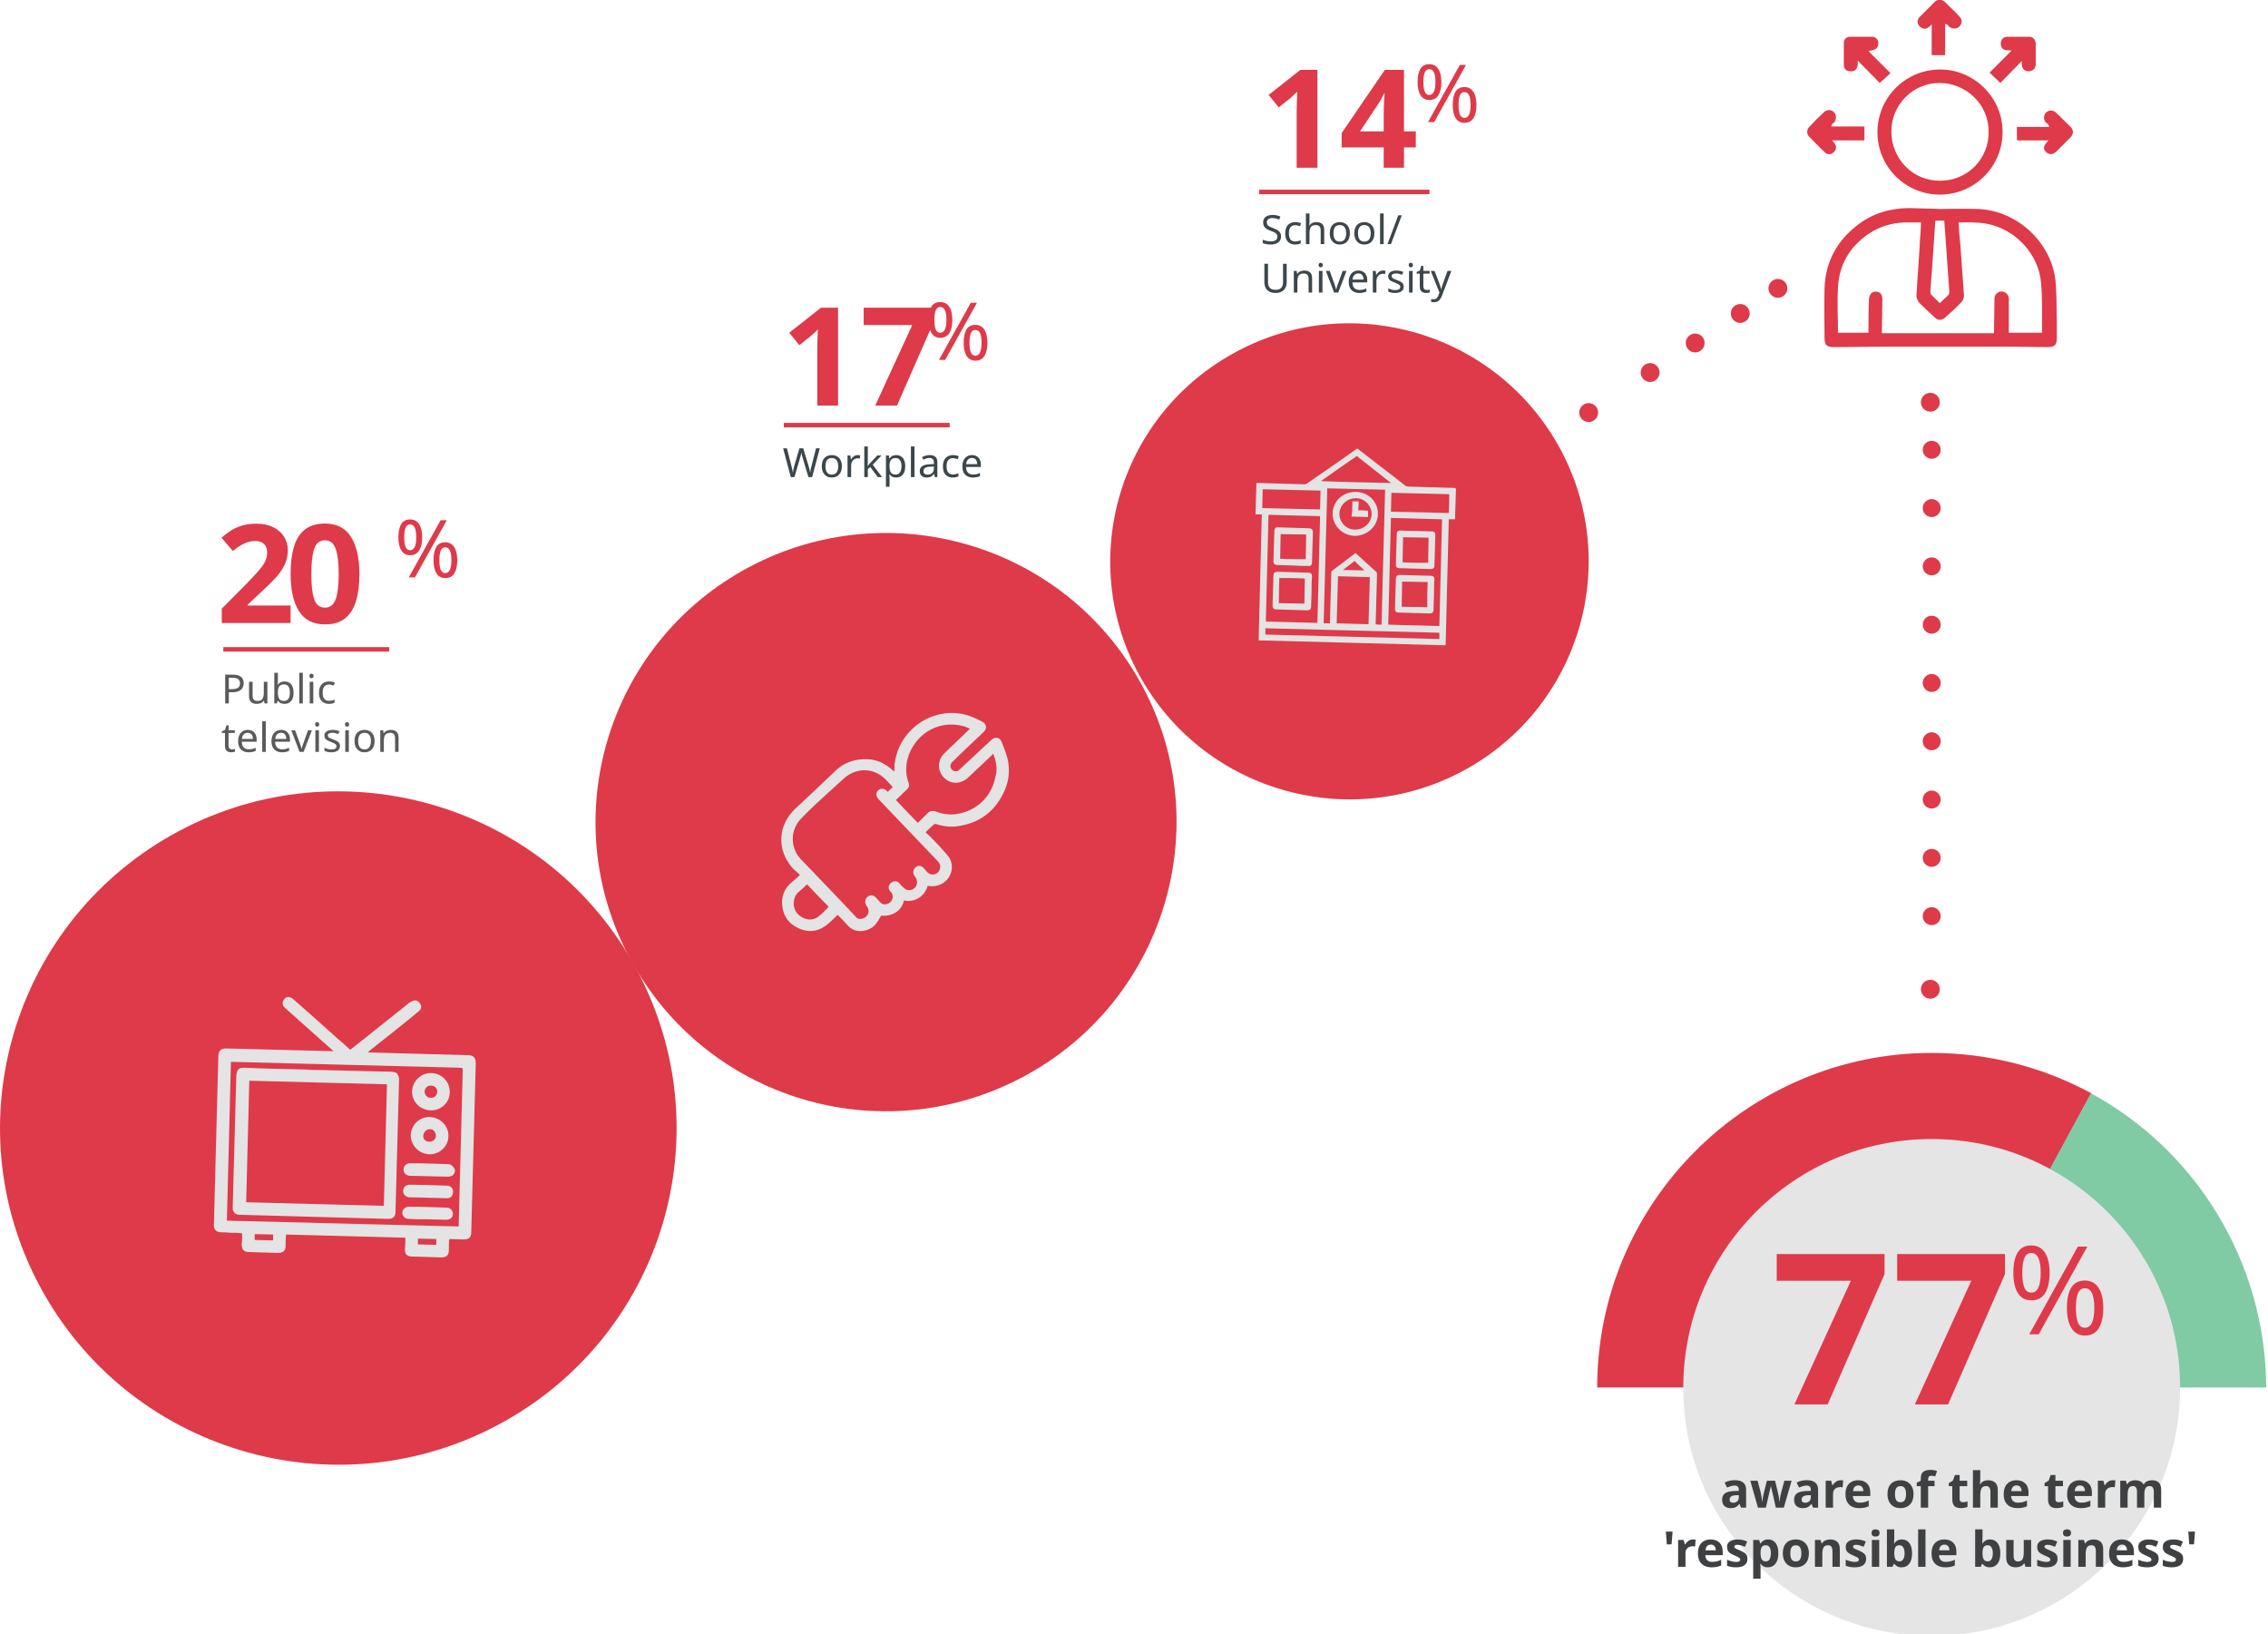
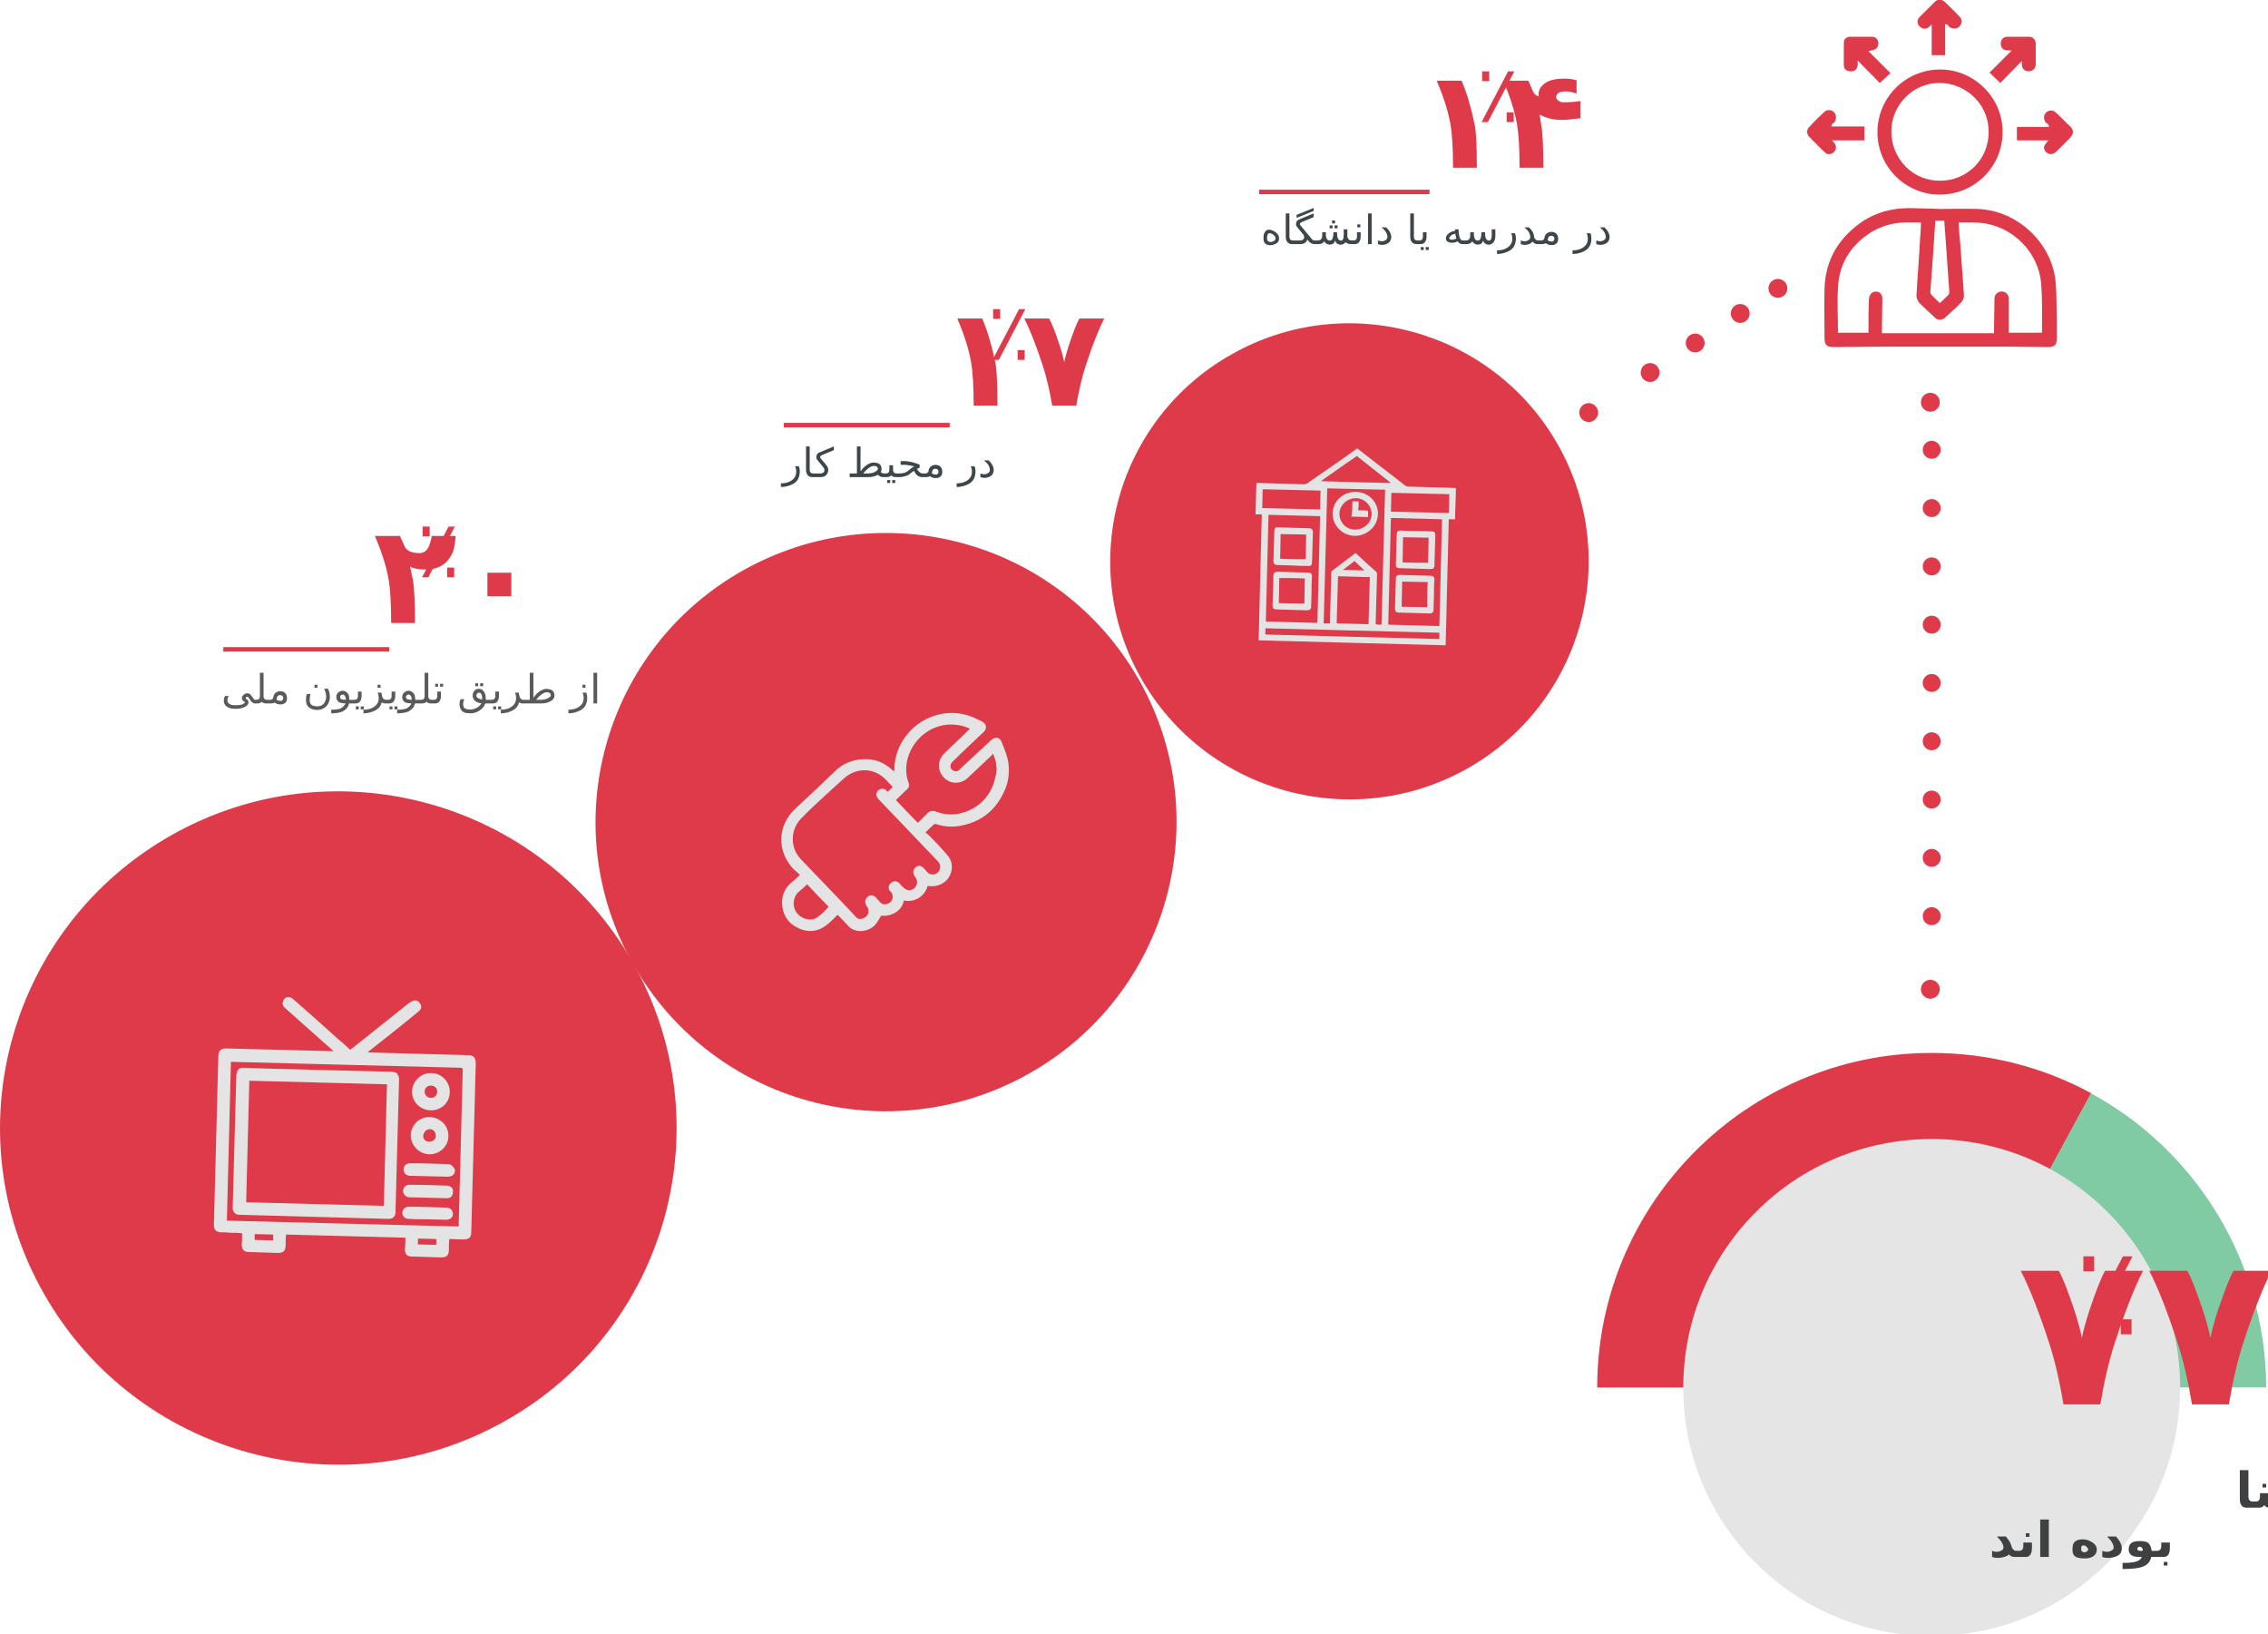
<svg xmlns="http://www.w3.org/2000/svg" version="1.1" id="SVG_T1G2" x="0px" y="0px" viewBox="0 0 505.8 364.3" data-viewBox="0 0 505.8 364.3" style="enable-background:new 0 0 505.8 364.3;" xml:space="preserve">
  <style type="text/css">
	#SVG_T1G2 .st0{fill:#DF3A4A;}
	#SVG_T1G2 .st1{fill:none;}
	#SVG_T1G2 .st2{fill:#80CAA4;}
	#SVG_T1G2 .st3{fill:#E5E5E5;}
	#SVG_T1G2 .st4{fill:#DE3A4A;}
	#SVG_T1G2 .st5{fill:none;stroke:#DE3A4A;stroke-width:4;stroke-linecap:round;stroke-linejoin:round;stroke-dasharray:0,13;}
	#SVG_T1G2 .st6{fill:none;stroke:#DE3A4A;stroke-width:4.204;stroke-linecap:round;stroke-linejoin:round;}
	#SVG_T1G2 .st7{fill:none;stroke:#DE3A4A;stroke-width:4.204;stroke-linecap:round;stroke-linejoin:round;stroke-dasharray:0,12.014;}
	#SVG_T1G2 .st8{fill:none;stroke:#DE3A4A;}
	#SVG_T1G2 .st9{fill:#E4E4E4;}
	#SVG_T1G2 .st10{fill:#3C464B;}
	#SVG_T1G2 .st11{font-family:'Raleway'; font-weight:400;}
	#SVG_T1G2 .st12{font-size:9px;}
	#SVG_T1G2 .st13{fill:#5A5A5A;}
	#SVG_T1G2 .st14{font-size:8.454px;}
	#SVG_T1G2 .st15{font-family:'Raleway'; font-weight:600;}
	#SVG_T1G2 .st16{font-size:30.571px;}
	#SVG_T1G2 .st17{font-size:17.823px;}
	#SVG_T1G2 .st19{fill:#3E4042;}
	#SVG_T1G2 .st20{font-family:'Raleway'; font-weight:600;}
	#SVG_T1G2 .st21{font-size:11px;}
	#SVG_T1G2 .st22{font-size:13.453px;}
	#SVG_T1G2 .st23{font-size:46.958px;}
	#SVG_T1G2 .st24{font-family:'Raleway'; font-weight:300;}
	#SVG_T1G2 .st25{font-size:27.377px;}
</style>
  <g class="anim2">
    <line class="st5" x1="430.8" y1="100.3" x2="430.8" y2="215.3" />
    <path class="st6" d="M430.5,220.6L430.5,220.6 M430.5,89.7L430.5,89.7" />
  </g>
  <g class="anim3">
    <path class="st4" d="M431.6,49.3c-0.4,6-0.7,10.6-1.1,15.8c0,0.2,0.1,0.5,0.2,0.6c0.6,0.6,1.3,1.3,1.9,1.9c0.6-0.5,1-1,1.6-1.5   c0.5-0.4,0.6-0.8,0.5-1.4c-0.3-4.2-0.6-8.6-0.9-12.8c-0.1-0.8-0.1-1.7-0.2-2.7H431.6z M455.4,74.3c0,0,0-0.3,0-0.4   c0-3.6,0.1-7.1-0.2-10.7c-0.5-6.5-5.7-12.1-12.1-13.3c-2.1-0.4-4.2-0.3-6.3-0.3c0.1,1.8,0.2,3.4,0.4,5.1c0.3,3.7,0.5,7.5,0.8,11.2   c0,0.5-0.2,1.1-0.6,1.5c-1.1,1.2-2.4,2.3-3.6,3.4c-0.8,0.7-1.6,0.7-2.3,0c-1.2-1.1-2.4-2.2-3.5-3.3c-0.3-0.4-0.6-1-0.6-1.5   c0.2-4.2,0.6-8.4,0.8-12.7c0.1-1.2,0.2-2.5,0.2-3.7c-1.3,0-2.4,0-3.6,0c-2.9,0.1-5.6,0.9-8,2.5c-4.3,2.9-6.7,7-6.9,12.1   c-0.2,3.2,0,6.5,0,9.7c0,0.1,0,0.3,0,0.3h6.8c0,0,0-0.5,0-0.7c0-2.2,0-4.4,0.1-6.6c0-0.4,0.1-0.8,0.3-1.2c0.4-0.6,1-0.8,1.7-0.6   c0.7,0.2,1,0.8,1,1.6c0,2.1-0.1,4.3-0.1,6.4c0,0.4,0,1.2,0,1.2h25v-0.8c0-2.3,0.1-4.6,0.1-6.9c0-0.9,0.7-1.6,1.6-1.6   c0.8,0,1.5,0.6,1.6,1.5c0,0.2,0,0.5,0,0.7c0,2.1,0,4.2,0,6.3c0,0.3,0,0.7,0,0.7H455.4z M432.8,46.6c0,0,5.6-0.1,8.4,0   c8.7,0.4,16.2,7.4,17.2,15.9c0.3,2.9,0.2,5.8,0.3,8.6c0,1.5,0,2.9,0,4.4c0,1.4-0.5,1.9-2,1.9c-2.9,0-5.8-0.1-8.6-0.1   c-9.3,0-18.7,0-28,0c-3.7,0-7.4,0.1-11.1,0.1c-1.6,0-2.1-0.4-2.1-2.1c0-3.7-0.1-7.3,0-11c0.2-6,2.8-10.7,7.6-14.3   c3.3-2.5,7.2-3.6,11.4-3.6C428.1,46.5,430.8,46.5,432.8,46.6c0,0,0-0.2,0-0.2" />
    <path class="st4" d="M432.7,40.3c6.1,0,10.9-4.9,10.8-11c0-6-5-10.8-11-10.8c-5.9,0-10.7,4.9-10.7,10.8   C421.8,35.5,426.7,40.4,432.7,40.3 M446.6,29.5c0,7.7-6.3,13.9-14,13.9c-7.7,0-14-6.3-13.9-14.1c0.1-7.7,6.4-13.9,14.2-13.8   C440.4,15.6,446.7,21.9,446.6,29.5" />
    <path class="st4" d="M450.9,13.6c-1.7,1.7-3.3,3.4-4.8,4.9c-0.8-0.8-1.6-1.5-2.4-2.3c1.6-1.6,3.2-3.2,4.9-4.9   c-0.5-0.1-0.9-0.1-1.2-0.1c-0.8-0.1-1.2-0.7-1.2-1.5c0-0.8,0.5-1.4,1.3-1.5c1.7,0,3.4,0,5.1,0c0.8,0,1.4,0.7,1.4,1.6   c0,1.5,0,3,0,4.5c0,1-0.7,1.6-1.6,1.6c-0.9,0-1.5-0.6-1.5-1.6C450.9,14.2,450.9,14,450.9,13.6" />
    <path class="st4" d="M433.8,5.3v7h-3v-7c0,0.3-0.4,0.5-0.6,0.7c-0.7,0.6-1.4,0.5-2.1-0.1c-0.6-0.6-0.6-1.5,0-2.1   c1.1-1.1,2.3-2.3,3.4-3.4c0.6-0.6,1.5-0.6,2.2,0c1.1,1.1,2.3,2.2,3.3,3.3c0.7,0.7,0.6,1.5,0,2.2c-0.6,0.6-1.7,0.6-2.4,0   C434.5,5.8,434.8,5.7,433.8,5.3" />
    <path class="st4" d="M456.8,31.3h-7v-3h7.2c-0.3-1-0.5-0.7-0.7-0.9c-0.6-0.7-0.6-1.7,0-2.3c0.6-0.6,1.6-0.6,2.2,0   c1.1,1,2.1,2.1,3.2,3.1c0.8,0.8,0.8,1.6,0,2.5c-1,1-2,2-3,3c-0.8,0.8-1.7,0.9-2.4,0.2c-0.7-0.7-0.6-1.3,0.2-2.2   c0.1-0.1,0.2-0.4,0.5-0.4" />
    <path class="st4" d="M416.7,11.4c1.7,1.7,3.3,3.3,4.9,4.9c-0.8,0.8-1.5,1.4-2.4,2.2c-1.5-1.6-3.2-3.2-4.9-5c0,0.5,0,0.7,0,1   c-0.1,0.9-0.7,1.5-1.6,1.4c-0.9,0-1.5-0.5-1.5-1.4c0-1.7,0-3.3,0-5c0-0.7,0.6-1.3,1.3-1.3c1.7,0,3.3,0,5,0c0.9,0,1.4,0.7,1.4,1.5   c0,0.8-0.5,1.4-1.4,1.5C417.4,11.3,417.1,11.3,416.7,11.4" />
    <path class="st4" d="M415.8,28.3v3h-7.4c0.3,0,0.5,0.4,0.7,0.6c0.5,0.7,0.5,1.4-0.1,2c-0.6,0.6-1.5,0.7-2.1,0   c-1.2-1.1-2.3-2.3-3.5-3.5c-0.5-0.6-0.5-1.4,0-2c1.1-1.2,2.2-2.3,3.4-3.4c0.6-0.6,1.6-0.6,2.2,0c0.6,0.6,0.6,1.7,0,2.4   c-0.2,0.2-0.3-0.2-0.6,0.8H415.8z" />
  </g>
  <g class="anim4">
    <line class="st7" x1="388.1" y1="69.9" x2="358.5" y2="89.3" />
    <path class="st6" d="M354.3,92L354.3,92 M396.5,64.3L396.5,64.3" />
  </g>
  <g class="anim5">
    <path class="st4" d="M327.2,171.4c25.6-14.4,34.7-46.8,20.2-72.3S300.3,64.5,274.7,79c-25.6,14.4-34.7,46.8-20.2,72.3   C269,176.8,301.6,185.8,327.2,171.4" />
    <path class="st1" d="M274.7,79c-25.6,14.4-34.7,46.8-20.2,72.3c14.5,25.5,47.1,34.5,72.7,20.1c25.6-14.4,34.7-46.8,20.2-72.3   c-9.8-17.3-27.9-27-46.5-27C292,72.1,283,74.3,274.7,79" />
    <path class="st9" d="M299.5,127.1c1.6,0,3.1,0.1,4.8,0.1c-0.8-0.7-1.5-1.4-2.2-2.1C301.2,125.8,300.4,126.4,299.5,127.1   M310.2,107.7C310.2,107.7,310.2,107.7,310.2,107.7c-2.5-2-5.1-4-7.6-6c-2.7,1.8-5.3,3.7-7.9,5.5c0,0,0,0,0,0.1   C299.9,107.5,305,107.6,310.2,107.7 M281.5,113.3c4.3,0.1,8.6,0.2,12.9,0.3c0-1.4,0.1-2.8,0.1-4.2c-4.3-0.1-8.6-0.2-12.9-0.3   C281.6,110.5,281.5,111.9,281.5,113.3 M323.2,110.2c-4.3-0.1-8.6-0.2-12.9-0.3c0,1.4-0.1,2.8-0.1,4.2c4.3,0.1,8.6,0.2,12.9,0.3   C323.2,113,323.2,111.6,323.2,110.2 M321,141.1c-12.9-0.3-25.9-0.7-38.8-1c0,0.5,0,0.9,0,1.4c12.9,0.3,25.8,0.7,38.8,1   C321,142,321,141.5,321,141.1 M305.5,128.7c-2.4-0.1-4.8-0.1-7.1-0.2c-0.1,3.5-0.2,7-0.3,10.5c2.4,0.1,4.8,0.1,7.1,0.2   C305.3,135.7,305.4,132.2,305.5,128.7 M321,139.6c0.2-8,0.4-15.9,0.6-23.8c-3.8-0.1-7.6-0.2-11.4-0.3c-0.2,8-0.4,15.9-0.6,23.8   C313.4,139.4,317.2,139.5,321,139.6 M282.9,114.8c-0.2,8-0.4,15.9-0.6,23.8c3.8,0.1,7.6,0.2,11.5,0.3c0.2-8,0.4-15.9,0.6-23.8   C290.5,115,286.7,114.9,282.9,114.8 M308.1,139.3c0.3-10.1,0.5-20.1,0.8-30.1c-4.3-0.1-8.6-0.2-12.9-0.3   c-0.3,10.1-0.5,20.1-0.8,30.1c0.5,0,0.9,0,1.4,0c0-0.1,0-0.3,0-0.4c0.1-3.6,0.2-7.3,0.3-10.9c0-0.2,0.1-0.4,0.3-0.5   c1.4-1.1,2.8-2.1,4.2-3.2c0.3-0.2,0.6-0.4,0.9-0.7c1.5,1.4,3,2.8,4.6,4.2c0.2,0.2,0.2,0.3,0.2,0.6c-0.1,3.6-0.2,7.1-0.3,10.7   c0,0.1,0,0.3,0,0.4C307.2,139.3,307.6,139.3,308.1,139.3 M324.5,115.8c-0.5,0-0.9,0-1.4,0c-0.2,9.4-0.5,18.7-0.7,28.1   c-13.9-0.4-27.8-0.7-41.7-1.1c0.2-9.3,0.5-18.7,0.7-28.1c-0.5,0-0.9,0-1.4,0c0.1-2.4,0.1-4.7,0.2-7c0.1,0,0.3,0,0.4,0   c3.4,0.1,6.8,0.2,10.3,0.3c0.2,0,0.4-0.1,0.6-0.2c3.6-2.5,7.3-5,10.9-7.6c0.1-0.1,0.2-0.1,0.3-0.2c1.5,1.2,3,2.3,4.5,3.5   c2.1,1.6,4.2,3.2,6.2,4.8c0.2,0.1,0.4,0.2,0.6,0.2c3.4,0.1,6.9,0.2,10.3,0.3c0.3,0,0.4,0.1,0.4,0.4c-0.1,2.1-0.1,4.2-0.2,6.2   C324.5,115.6,324.5,115.7,324.5,115.8" />
    <path class="st9" d="M302.4,111.1c-2,0-3.6,1.5-3.7,3.4c0,2,1.5,3.6,3.5,3.6c2,0,3.6-1.5,3.7-3.4   C305.9,112.7,304.3,111.1,302.4,111.1 M307.3,114.7c-0.1,2.7-2.4,4.8-5.2,4.8c-2.8-0.1-5-2.4-4.9-5.1c0.1-2.7,2.4-4.8,5.2-4.7   C305.2,109.7,307.4,112,307.3,114.7" />
    <path class="st9" d="M290.9,134.6c0-1.9,0.1-3.7,0.1-5.6c-1.9-0.1-3.8-0.1-5.7-0.1c0,1.9-0.1,3.7-0.1,5.6   C287.1,134.5,289,134.6,290.9,134.6 M292.5,131.9c0,1.1-0.1,2.2-0.1,3.3c0,0.7-0.3,0.9-1,0.9c-2.2-0.1-4.5-0.1-6.7-0.2   c-0.7,0-0.9-0.3-0.9-0.9c0.1-2.2,0.1-4.4,0.2-6.6c0-0.7,0.3-0.9,1-0.9c2.2,0.1,4.5,0.1,6.7,0.2c0.7,0,0.9,0.3,0.9,0.9   C292.5,129.7,292.5,130.8,292.5,131.9" />
    <path class="st9" d="M285.5,124.6c1.9,0.1,3.8,0.1,5.7,0.1c0-1.9,0.1-3.7,0.1-5.5c-1.9,0-3.8-0.1-5.7-0.1   C285.6,120.9,285.5,122.8,285.5,124.6 M288.3,126.1c-1.1,0-2.3-0.1-3.4-0.1c-0.6,0-0.9-0.3-0.9-0.9c0.1-2.2,0.1-4.5,0.2-6.7   c0-0.6,0.3-0.9,0.9-0.8c2.3,0.1,4.6,0.1,6.8,0.2c0.6,0,0.9,0.3,0.9,0.9c-0.1,2.2-0.1,4.5-0.2,6.7c0,0.6-0.3,0.9-0.9,0.8   C290.6,126.2,289.5,126.2,288.3,126.1" />
    <path class="st9" d="M318.4,129.8c-1.9,0-3.8-0.1-5.7-0.1c0,1.9-0.1,3.7-0.1,5.6c1.9,0,3.8,0.1,5.7,0.1   C318.3,133.5,318.3,131.6,318.4,129.8 M319.8,132.6c0,1.1-0.1,2.2-0.1,3.4c0,0.5-0.3,0.8-0.8,0.8c-2.3-0.1-4.7-0.1-7-0.2   c-0.5,0-0.8-0.3-0.8-0.8c0.1-2.3,0.1-4.5,0.2-6.8c0-0.5,0.3-0.8,0.8-0.8c2.3,0.1,4.7,0.1,7,0.2c0.5,0,0.8,0.3,0.8,0.8   C319.8,130.3,319.8,131.5,319.8,132.6" />
    <path class="st9" d="M312.9,119.8c0,1.9-0.1,3.7-0.1,5.6c1.9,0.1,3.8,0.1,5.7,0.1c0-1.9,0.1-3.7,0.1-5.6   C316.7,119.9,314.8,119.8,312.9,119.8 M315.8,118.4c1.2,0,2.3,0.1,3.5,0.1c0.6,0,0.8,0.3,0.8,0.8c-0.1,2.3-0.1,4.5-0.2,6.8   c0,0.6-0.3,0.8-0.9,0.8c-2.3-0.1-4.6-0.1-6.9-0.2c-0.6,0-0.8-0.3-0.8-0.8c0.1-2.3,0.1-4.5,0.2-6.8c0-0.6,0.3-0.8,0.9-0.8   C313.5,118.4,314.7,118.4,315.8,118.4" />
    <path class="st9" d="M301.6,111.8c0.5,0,0.9,0,1.4,0c0,0.7,0,1.3-0.1,2c0.8,0,1.5,0,2.2,0.1c0,0.5,0,0.9,0,1.4   c-1.2,0-2.4-0.1-3.7-0.1C301.6,114.1,301.6,113,301.6,111.8" />
  </g>
  <g class="anim6">
    <line class="st8" x1="280.8" y1="42.8" x2="318.8" y2="42.8" />
-     <text transform="matrix(1.0052 0 0 1 281.1185 37.4027)" class="st4 st15 st16">14</text>
-     <text transform="matrix(1.0052 0 0 1 315.2591 27.2221)" class="st4 st11 st17">%</text>
-     <text transform="matrix(1.0052 0 0 1 281.1576 54.4369)">
-       <tspan x="0" y="0" class="st10 st11 st12">School/ </tspan>
-       <tspan x="0" y="10.8" class="st10 st11 st12">University</tspan>
-     </text>
+     <text transform="matrix(1.0052 0 0 1 316.1185 37.4027)" class="rtl st4 st15 st16">۱۴</text>
+     <text transform="matrix(1.0052 0 0 1 329.2591 27.2221)" class="rtl st4 st11 st17">٪</text>
+     <text transform="matrix(1.0052 0 0 1 281.1576 54.4369)" class="st10 st11 st12">در مدرسه یا دانشگاه</text>
  </g>
  <g class="anim7">
    <path class="st4" d="M229.5,239.4c31.1-17.5,42.1-56.9,24.5-87.8c-17.6-31-57.1-41.9-88.3-24.4c-31.1,17.5-42.1,56.9-24.5,87.8   C158.8,246.1,198.3,257,229.5,239.4" />
    <path class="st1" d="M165.7,127.3c-31.1,17.5-42.1,56.9-24.5,87.8c17.6,31,57.1,41.9,88.3,24.4c31.1-17.5,42.1-56.9,24.5-87.8   c-11.9-21-33.9-32.7-56.4-32.7C186.7,118.9,175.8,121.6,165.7,127.3" />
    <path class="st9" d="M184.8,202.2c-1.6-1.6-3.2-3.3-4.8-5c-0.6,0.6-1.3,1.2-2,1.8c-1.2,1.1-1.4,3.4-0.1,4.8c1.3,1.4,3.4,1.7,4.7,0.5  C183.5,203.7,184.1,202.9,184.8,202.2 M221.5,168.1c-0.2,0.1-0.3,0.3-0.4,0.4c-1.7,1.6-3.5,3.3-5.2,4.9c-1.8,1.7-4.4,1.5-5.8-0.5  c-1.1-1.5-0.9-3.6,0.6-5c1.7-1.7,3.5-3.3,5.2-5c0.1-0.1,0.2-0.2,0.4-0.4c-1.6-0.8-3.3-1-5-0.9c-6.5,0.6-10.7,7.3-8.7,12.9  c0.3,0.7,0.1,1.2-0.5,1.7c-0.8,0.7-1.5,1.5-2.3,2.2c1.6,1.7,3.2,3.4,4.9,5.1c0.7-0.7,1.4-1.4,2.1-2.1c0.6-0.6,1.2-0.7,2-0.4  c1.3,0.5,2.6,0.7,4,0.6c4.7-0.5,8.3-3.7,9.2-8.4C222.5,171.6,222.2,169.8,221.5,168.1 M199.1,175.5c-0.6-0.6-1.1-1.2-1.7-1.8  c-2.6-2.5-6.3-2.6-9.1-0.2c-1.1,1-2.2,2-3.3,3c-2.2,2-4.4,4-6.4,6.1c-2.4,2.5-2.4,6.5,0,9c4.1,4.3,8.3,8.6,12.4,13  c0.2,0.2,0.4,0.3,0.6,0.3c0.6,0.1,1.4-0.2,1.8-0.8c0.4-0.6,0.4-1.3,0-1.9c-0.1-0.2-0.3-0.3-0.3-0.5c-0.3-0.6-0.1-1.4,0.5-1.8  c0.5-0.4,1.2-0.3,1.7,0.2c0.4,0.4,0.7,0.8,1.1,1.2c0.1,0.1,0.3,0.2,0.4,0.3c0.7,0.2,1.6-0.1,2-0.7c0.4-0.6,0.4-1.4-0.1-2  c-0.1-0.1-0.2-0.2-0.3-0.3c-0.4-0.6-0.2-1.4,0.4-1.8c0.6-0.4,1.3-0.4,1.8,0.2c0.3,0.4,0.7,0.8,1.1,1.1c0.6,0.6,1.7,0.5,2.3-0.1  c0.6-0.6,0.7-1.6,0.2-2.3c-0.1-0.1-0.1-0.2-0.2-0.3c-0.5-0.6-0.4-1.5,0.2-2c0.5-0.5,1.3-0.4,1.8,0.2c0.3,0.3,0.6,0.7,0.9,1  c0.9,0.8,2.4,0.4,2.7-0.8c0.2-0.8,0-1.3-0.6-1.9c-4.3-4.5-8.6-9-12.9-13.5c-0.2-0.2-0.3-0.3-0.4-0.5c-0.4-0.5-0.3-1.3,0.2-1.7  c0.5-0.4,1.2-0.4,1.7,0c0.1,0.1,0.3,0.3,0.4,0.4C198.3,176.2,198.7,175.9,199.1,175.5 M178.4,195.1c-0.6-0.6-1.3-1.1-1.8-1.7  c-3.4-4-3.1-9.4,0.7-13c3-2.8,6-5.6,8.9-8.4c2-2,4.5-2.8,7.3-2.7c2.2,0.1,4,1,5.6,2.5c0.1,0.1,0.2,0.1,0.3,0.3  c0.1-0.6,0.1-1.1,0.1-1.6c0.6-5.8,5.2-10.6,11.1-11.4c2.3-0.3,4.4,0,6.5,0.9c0.7,0.3,1.3,0.6,1.9,0.9c1,0.5,1.2,1.5,0.4,2.3  c-2.3,2.2-4.7,4.4-7,6.7c-0.6,0.6-0.6,1.4,0.1,1.9c0.5,0.3,1,0.3,1.5-0.2c1.5-1.4,3-2.8,4.5-4.2c0.9-0.8,1.7-1.6,2.6-2.4  c0.9-0.8,1.9-0.6,2.3,0.5c0.6,1.6,1.3,3.1,1.5,4.8c0.3,2.4-0.1,4.6-1.2,6.7c-1.9,3.9-5.1,6.3-9.3,7.1c-1.8,0.4-3.7,0.3-5.5-0.3  c-0.3-0.1-0.5-0.1-0.8,0.2c-0.5,0.5-1.1,1-1.7,1.6c0.4,0.4,0.8,0.7,1.1,1c1.3,1.3,2.5,2.6,3.7,4c1.3,1.4,1.4,3.3,0.5,4.9  c-0.9,1.5-2.6,2.3-4.4,2.1c-0.1,0-0.3,0-0.4-0.1c-0.7,2.5-3,3.8-5.3,3.3c-0.3,1.2-0.9,2.1-1.9,2.7c-1,0.6-2.1,0.8-3.2,0.7  c-0.4,0.7-0.8,1.4-1.3,2c-1.4,1.6-4.5,2.1-6.1,0.2c-0.7-0.8-1.5-1.6-2.3-2.4c-0.7,0.7-1.4,1.4-2.1,2c-2,1.7-4.2,2.1-6.6,1  c-2.4-1.1-3.6-3-3.7-5.7c0-1.8,0.7-3.3,2.1-4.5C177.1,196.3,177.7,195.8,178.4,195.1" />
  </g>
  <g class="anim8">
    <line class="st8" x1="174.8" y1="94.8" x2="211.8" y2="94.8" />
-     <text transform="matrix(1.0052 0 0 1 174.2083 90.4359)" class="st4 st15 st16">17</text>
-     <text transform="matrix(1.0052 0 0 1 206.1971 80.2553)" class="st4 st11 st17">%</text>
+     <text transform="matrix(1.0052 0 0 1 209.2083 90.4359)" class="rtl st4 st15 st16">۱۷</text>
+     <text transform="matrix(1.0052 0 0 1 220.1971 80.2553)" class="rtl st4 st11 st17">٪</text>
    <text transform="matrix(1.0052 0 0 1 174.5379 106.393)">
-       <tspan x="0" y="0" class="st10 st11 st12">Workplace</tspan>
+       <tspan x="0" y="0" class="st10 st11 st12">در محیط کار</tspan>
    </text>
  </g>
  <g class="anim9">
    <path class="st4" d="M112.6,316.9c36.3-20.4,49-66.2,28.5-102.3c-20.5-36.1-66.6-48.8-102.8-28.4C2,206.7-10.7,252.5,9.8,288.5   C30.3,324.6,76.4,337.3,112.6,316.9" />
    <path class="st1" d="M38.3,186.2C2,206.7-10.7,252.5,9.8,288.6c20.5,36.1,66.6,48.8,102.8,28.4c36.3-20.4,49-66.2,28.5-102.3   c-13.9-24.4-39.4-38.1-65.8-38.1C62.8,176.5,50.1,179.6,38.3,186.2" />
    <path id="SVG_T1G2_XMLID_41_" class="st1" d="M54.9,268.1c10.3,0.3,20.5,0.5,30.7,0.8c0.2-9,0.5-18.1,0.7-27.1c-10.3-0.3-20.5-0.5-30.7-0.8   C55.3,250.1,55.1,259.1,54.9,268.1z" />
    <path id="SVG_T1G2_XMLID_60_" class="st1" d="M95.8,254.6c0.8,0,1.4-0.5,1.5-1.3c0-0.8-0.5-1.4-1.3-1.5c-0.8,0-1.5,0.6-1.5,1.3   C94.4,253.9,95,254.5,95.8,254.6z" />
    <path id="SVG_T1G2_XMLID_61_" class="st1" d="M93.1,277.5c1.4,0,2.8,0.1,4.1,0.1c0-0.5,0-0.9,0-1.3c-1.4,0-2.7-0.1-4.1-0.1   C93.2,276.6,93.1,277,93.1,277.5z" />
    <path id="SVG_T1G2_XMLID_62_" class="st1" d="M96,244.8c0.8,0,1.5-0.5,1.5-1.3c0-0.8-0.6-1.4-1.3-1.4c-0.8,0-1.4,0.5-1.5,1.3   C94.7,244.2,95.2,244.8,96,244.8z" />
    <path id="SVG_T1G2_XMLID_63_" class="st1" d="M56.8,276.5c1.4,0,2.8,0.1,4.1,0.1c0-0.5,0-0.9,0-1.3c-1.4,0-2.8-0.1-4.1-0.1   C56.8,275.6,56.8,276.1,56.8,276.5z" />
    <path id="SVG_T1G2_XMLID_71_" class="st1" d="M102.7,238c-16.9-0.4-33.8-0.9-50.6-1.3c-0.2,0-0.4,0-0.5,0c-0.3,11.8-0.6,23.6-0.9,35.4   c17.3,0.4,34.5,0.9,51.7,1.3c0-0.2,0-0.4,0-0.5c0.3-11.4,0.6-22.9,0.9-34.3C103.3,238.2,103.1,238.1,102.7,238z M96.2,239.3   c2.3,0.1,4.1,2,4.1,4.3c-0.1,2.3-2.1,4.1-4.3,4c-2.3-0.1-4.1-2-4-4.3C92,241,93.9,239.2,96.2,239.3z M96,249c2.3,0.1,4.1,2,4.1,4.3   c-0.1,2.3-2,4.1-4.3,4c-2.3-0.1-4.1-2-4-4.4C91.7,250.8,93.7,249,96,249z M88.4,270.3c0,0.9-0.6,1.5-1.5,1.5c-0.1,0-0.3,0-0.4,0   c-10.9-0.3-21.8-0.6-32.6-0.9c-0.3,0-0.6,0-0.9-0.1c-0.5-0.2-0.8-0.6-0.9-1.2c0-0.2,0-0.4,0-0.6c0.3-9.7,0.5-19.4,0.8-29.1   c0-0.3,0-0.7,0.2-1c0.3-0.6,0.9-0.8,1.5-0.8c4.6,0.1,9.3,0.2,13.9,0.4c0.9,0,1.8,0,2.7,0.1c5.5,0.1,11,0.3,16.5,0.4   c0.6,0,1.1,0.1,1.4,0.6c0.2,0.3,0.3,0.6,0.3,0.9C88.9,250.5,88.7,260.4,88.4,270.3z M99.5,272.1c-1.4,0-2.8-0.1-4.2-0.1   c-1.4,0-2.8-0.1-4.2-0.1c-1.1,0-1.7-0.9-1.3-1.8c0.2-0.6,0.7-0.9,1.4-0.9c2.8,0.1,5.6,0.1,8.4,0.2c0.8,0,1.4,0.6,1.4,1.4   C101,271.5,100.4,272.1,99.5,272.1z M99.8,267.2c-1.4,0-3-0.1-4-0.1c0,0,0,0,0,0c0,0-2.9-0.1-4.3-0.1c-0.8,0-1.5-0.6-1.5-1.4   c0-0.8,0.6-1.4,1.4-1.4c2.8,0.1,5.6,0.1,8.5,0.2c0.8,0,1.4,0.7,1.3,1.5C101.1,266.7,100.6,267.2,99.8,267.2z M100.6,262.1   c-0.2,0.1-0.6,0.2-0.9,0.2c-1.4,0-2.8-0.1-4.2-0.1c-1.4,0-2.8-0.1-4.2-0.1c-0.9,0-1.5-0.6-1.5-1.4c0-0.8,0.7-1.4,1.5-1.4   c2.8,0.1,5.6,0.1,8.4,0.2c0.7,0,1.2,0.4,1.4,1C101.4,261.1,101.2,261.8,100.6,262.1z" />
    <path id="SVG_T1G2_XMLID_87_" class="st9" d="M104.3,235.3c-7.2-0.2-14.5-0.4-21.7-0.6c-0.2,0-0.4,0-0.6,0c0.2-0.2,0.3-0.2,0.3-0.3   c1.9-1.5,3.9-3.1,5.8-4.6c1.8-1.4,3.6-2.9,5.3-4.3c0.5-0.4,0.7-1,0.4-1.5c-0.3-0.6-0.8-1-1.4-0.9c-0.4,0.1-0.7,0.3-1.1,0.5   c-3.3,2.6-6.6,5.3-9.9,7.9c-1.1,0.9-2.2,1.7-3.3,2.6c-0.9-0.8-1.7-1.6-2.6-2.3c-3.3-3-6.7-6-10-8.9c-0.2-0.2-0.5-0.4-0.8-0.5   c-0.7-0.2-1.2,0.1-1.5,0.7c-0.3,0.6-0.2,1.2,0.4,1.7c2.8,2.5,5.5,4.9,8.3,7.4c0.8,0.7,1.6,1.4,2.5,2.2c-0.3,0-0.5,0-0.7,0   c-7.8-0.2-15.5-0.4-23.3-0.6c-1.1,0-1.6,0.5-1.7,1.5c-0.3,12.6-0.7,25.3-1,37.9c0,1,0.5,1.5,1.5,1.6c0.7,0,1.4,0,2,0.1   c0.9,0,1.8,0,2.7,0.1c0,0.1,0.1,0.1,0.1,0.1c0,0.8,0,1.6-0.1,2.4c0,1.1,0.5,1.7,1.6,1.7c2.2,0.1,4.3,0.1,6.5,0.2   c1.2,0,1.7-0.5,1.7-1.7c0-0.8,0-1.6,0.1-2.4c8.9,0.2,17.7,0.5,26.6,0.7c0,0.9,0,1.7-0.1,2.6c0,1.1,0.5,1.6,1.6,1.6   c2.2,0.1,4.3,0.1,6.5,0.2c1.2,0,1.7-0.5,1.7-1.6c0-0.8,0-1.6,0.1-2.5c1.1,0,2.1,0.1,3.1,0.1c1.3,0,1.8-0.4,1.8-1.7   c0.3-12.5,0.7-25,1-37.5C106.1,235.8,105.6,235.3,104.3,235.3z M60.9,276.6c-1.4,0-2.7-0.1-4.1-0.1c0-0.4,0-0.9,0-1.3   c1.4,0,2.7,0.1,4.1,0.1C60.9,275.7,60.9,276.2,60.9,276.6z M97.3,277.6c-1.4,0-2.8-0.1-4.1-0.1c0-0.4,0-0.8,0-1.3   c1.4,0,2.8,0.1,4.1,0.1C97.3,276.7,97.3,277.1,97.3,277.6z M102.3,273c0,0.2,0,0.3,0,0.5c-17.3-0.4-34.5-0.9-51.7-1.3   c0.3-11.8,0.6-23.6,0.9-35.4c0.2,0,0.4,0,0.5,0c16.9,0.4,33.8,0.9,50.6,1.3c0.5,0,0.6,0.1,0.6,0.6   C102.9,250.1,102.6,261.5,102.3,273z" />
    <path id="SVG_T1G2_XMLID_92_" class="st9" d="M87.5,239c-5.5-0.1-11-0.3-16.5-0.4c-0.9,0-1.8,0-2.7-0.1c-4.6-0.1-9.3-0.2-13.9-0.4   c-0.7,0-1.2,0.1-1.5,0.8c-0.1,0.3-0.2,0.7-0.2,1c-0.3,9.7-0.5,19.4-0.8,29.1c0,0.2,0,0.4,0,0.6c0.1,0.6,0.4,1,0.9,1.2   c0.3,0.1,0.6,0.1,0.9,0.1c10.9,0.3,21.8,0.6,32.6,0.9c0.1,0,0.3,0,0.4,0c0.9,0,1.5-0.5,1.5-1.5c0.3-9.9,0.5-19.8,0.8-29.7   c0-0.3-0.1-0.7-0.3-0.9C88.6,239.2,88.1,239.1,87.5,239z M85.6,268.9c-10.2-0.3-20.4-0.5-30.7-0.8c0.2-9,0.5-18,0.7-27.1   c10.2,0.3,20.5,0.5,30.7,0.8C86.1,250.9,85.8,259.9,85.6,268.9z" />
    <path id="SVG_T1G2_XMLID_95_" class="st9" d="M96,247.6c2.3,0.1,4.3-1.7,4.3-4c0.1-2.3-1.8-4.3-4.1-4.3c-2.3-0.1-4.2,1.8-4.3,4   C91.8,245.6,93.6,247.5,96,247.6z M96.2,242.1c0.8,0,1.4,0.7,1.3,1.4c0,0.8-0.7,1.4-1.5,1.3c-0.8,0-1.3-0.7-1.3-1.4   C94.7,242.6,95.4,242,96.2,242.1z" />
    <path id="SVG_T1G2_XMLID_98_" class="st9" d="M95.7,257.4c2.3,0.1,4.3-1.8,4.3-4c0.1-2.3-1.8-4.2-4.1-4.3c-2.3-0.1-4.2,1.7-4.3,4   C91.6,255.4,93.4,257.3,95.7,257.4z M95.9,251.8c0.8,0,1.3,0.7,1.3,1.5c0,0.8-0.7,1.3-1.5,1.3c-0.8,0-1.4-0.6-1.3-1.4   C94.5,252.4,95.1,251.8,95.9,251.8z" />
    <path id="SVG_T1G2_XMLID_99_" class="st9" d="M99.6,269.3c-2.8-0.1-5.6-0.2-8.4-0.2c-0.7,0-1.2,0.4-1.4,0.9c-0.3,0.9,0.3,1.8,1.3,1.8   c1.4,0.1,2.8,0.1,4.2,0.1c1.4,0,2.8,0.1,4.2,0.1c0.9,0,1.5-0.5,1.5-1.3C101,270,100.5,269.3,99.6,269.3z" />
    <path id="SVG_T1G2_XMLID_100_" class="st9" d="M99.9,259.6c-2.8-0.1-5.6-0.2-8.4-0.2c-0.9,0-1.5,0.6-1.5,1.4c0,0.8,0.6,1.4,1.5,1.4   c1.4,0,2.8,0.1,4.2,0.1c1.4,0,2.8,0.1,4.2,0.1c0.3,0,0.6-0.1,0.9-0.2c0.5-0.3,0.8-1,0.6-1.5C101,260,100.6,259.6,99.9,259.6z" />
    <path id="SVG_T1G2_XMLID_101_" class="st9" d="M99.8,264.4c-2.8-0.1-5.6-0.2-8.5-0.2c-0.8,0-1.4,0.6-1.4,1.4c0,0.8,0.7,1.4,1.5,1.4   c1.4,0,4.3,0.1,4.3,0.1c0,0,0,0,0,0c1,0,2.7,0.1,4,0.1c0.8,0,1.3-0.5,1.3-1.3C101.2,265.1,100.6,264.5,99.8,264.4z" />
  </g>
  <g class="anim10">
    <line class="st8" x1="49.8" y1="144.8" x2="86.8" y2="144.8" />
-     <text transform="matrix(1.0052 0 0 1 48.2318 138.9213)">
-       <tspan x="0" y="0" class="st4 st15 st16 st18">2</tspan>
-       <tspan x="15.4" y="0" class="st4 st15 st16">0</tspan>
+     <text transform="matrix(1.0052 0 0 1 83.2318 138.9213)">
+       <tspan x="0" y="0" class="rtl st4 st15 st16 st18">۲۰</tspan>
    </text>
-     <text transform="matrix(1.0052 0 0 1 87.9647 128.7396)" class="st4 st11 st17">%</text>
+     <text transform="matrix(1.0052 0 0 1 92.9647 128.7396)" class="rtl st4 st11 st17">٪</text>
    <text transform="matrix(1.0052 0 0 1 49.3387 156.8685)">
-       <tspan x="0" y="0" class="st13 st11 st12">Public </tspan>
-       <tspan x="0" y="10.8" class="st13 st11 st12">television</tspan>
+       <tspan x="0" y="0" class="st13 st11 st12">از طریق تلویزیون ملی</tspan>
    </text>
  </g>
  <g class="anim1">
    <path class="st0" d="M430.8,234.8c-41.2,0-74.6,33.6-74.6,74.6h38c0-20,16.4-36.6,36.6-36.6c6.3,0,12.3,1.6,17.5,4.4l18.1-33.4   C455.7,238,443.6,234.8,430.8,234.8" />
    <path class="st2" d="M466.3,243.8l-18.1,33.4c11.4,6.2,19.2,18.2,19.2,32.2h38C505.3,281.3,489.6,256.4,466.3,243.8" />
    <path class="st3" d="M430.8,364.8c30.6,0,55.4-24.8,55.4-55.4c0-30.6-24.8-55.4-55.4-55.4s-55.4,24.8-55.4,55.4   C375.3,340,400.2,364.8,430.8,364.8" />
-     <text transform="matrix(1 0 0 1 383.5941 336.2006)">
-       <tspan x="0" y="0" class="st19 st20 st21">aware of the term </tspan>
-       <tspan x="-12.8" y="13.2" class="st19 st20 st21">'responsible business'</tspan>
+     <text transform="matrix(1 0 0 1 498.5941 336.2006)">
+       <tspan x="0" y="0" class="rtl st19 st20 st21">با عبارت «کسب و کار مسوولانه» آشنا</tspan>
    </text>
-     <text transform="matrix(1 0 0 1 394.971 313.1761)" class="st0 st15 st23">77</text>
-     <text transform="matrix(1 0 0 1 447.6576 297.5394)" class="st0 st24 st25">%</text>
+     <text transform="matrix(1 0 0 1 443.5941 336.2006)">
+       <tspan x="0" y="1em" class="rtl st19 st20 st21">بوده اند</tspan>
+     </text>
+     <text transform="matrix(1 0 0 1 449.971 313.1761)" class="rtl st0 st15 st23">۷۷</text>
+     <text transform="matrix(1 0 0 1 462.6576 297.5394)" class="rtl st0 st24 st25">٪</text>
  </g>
</svg>
